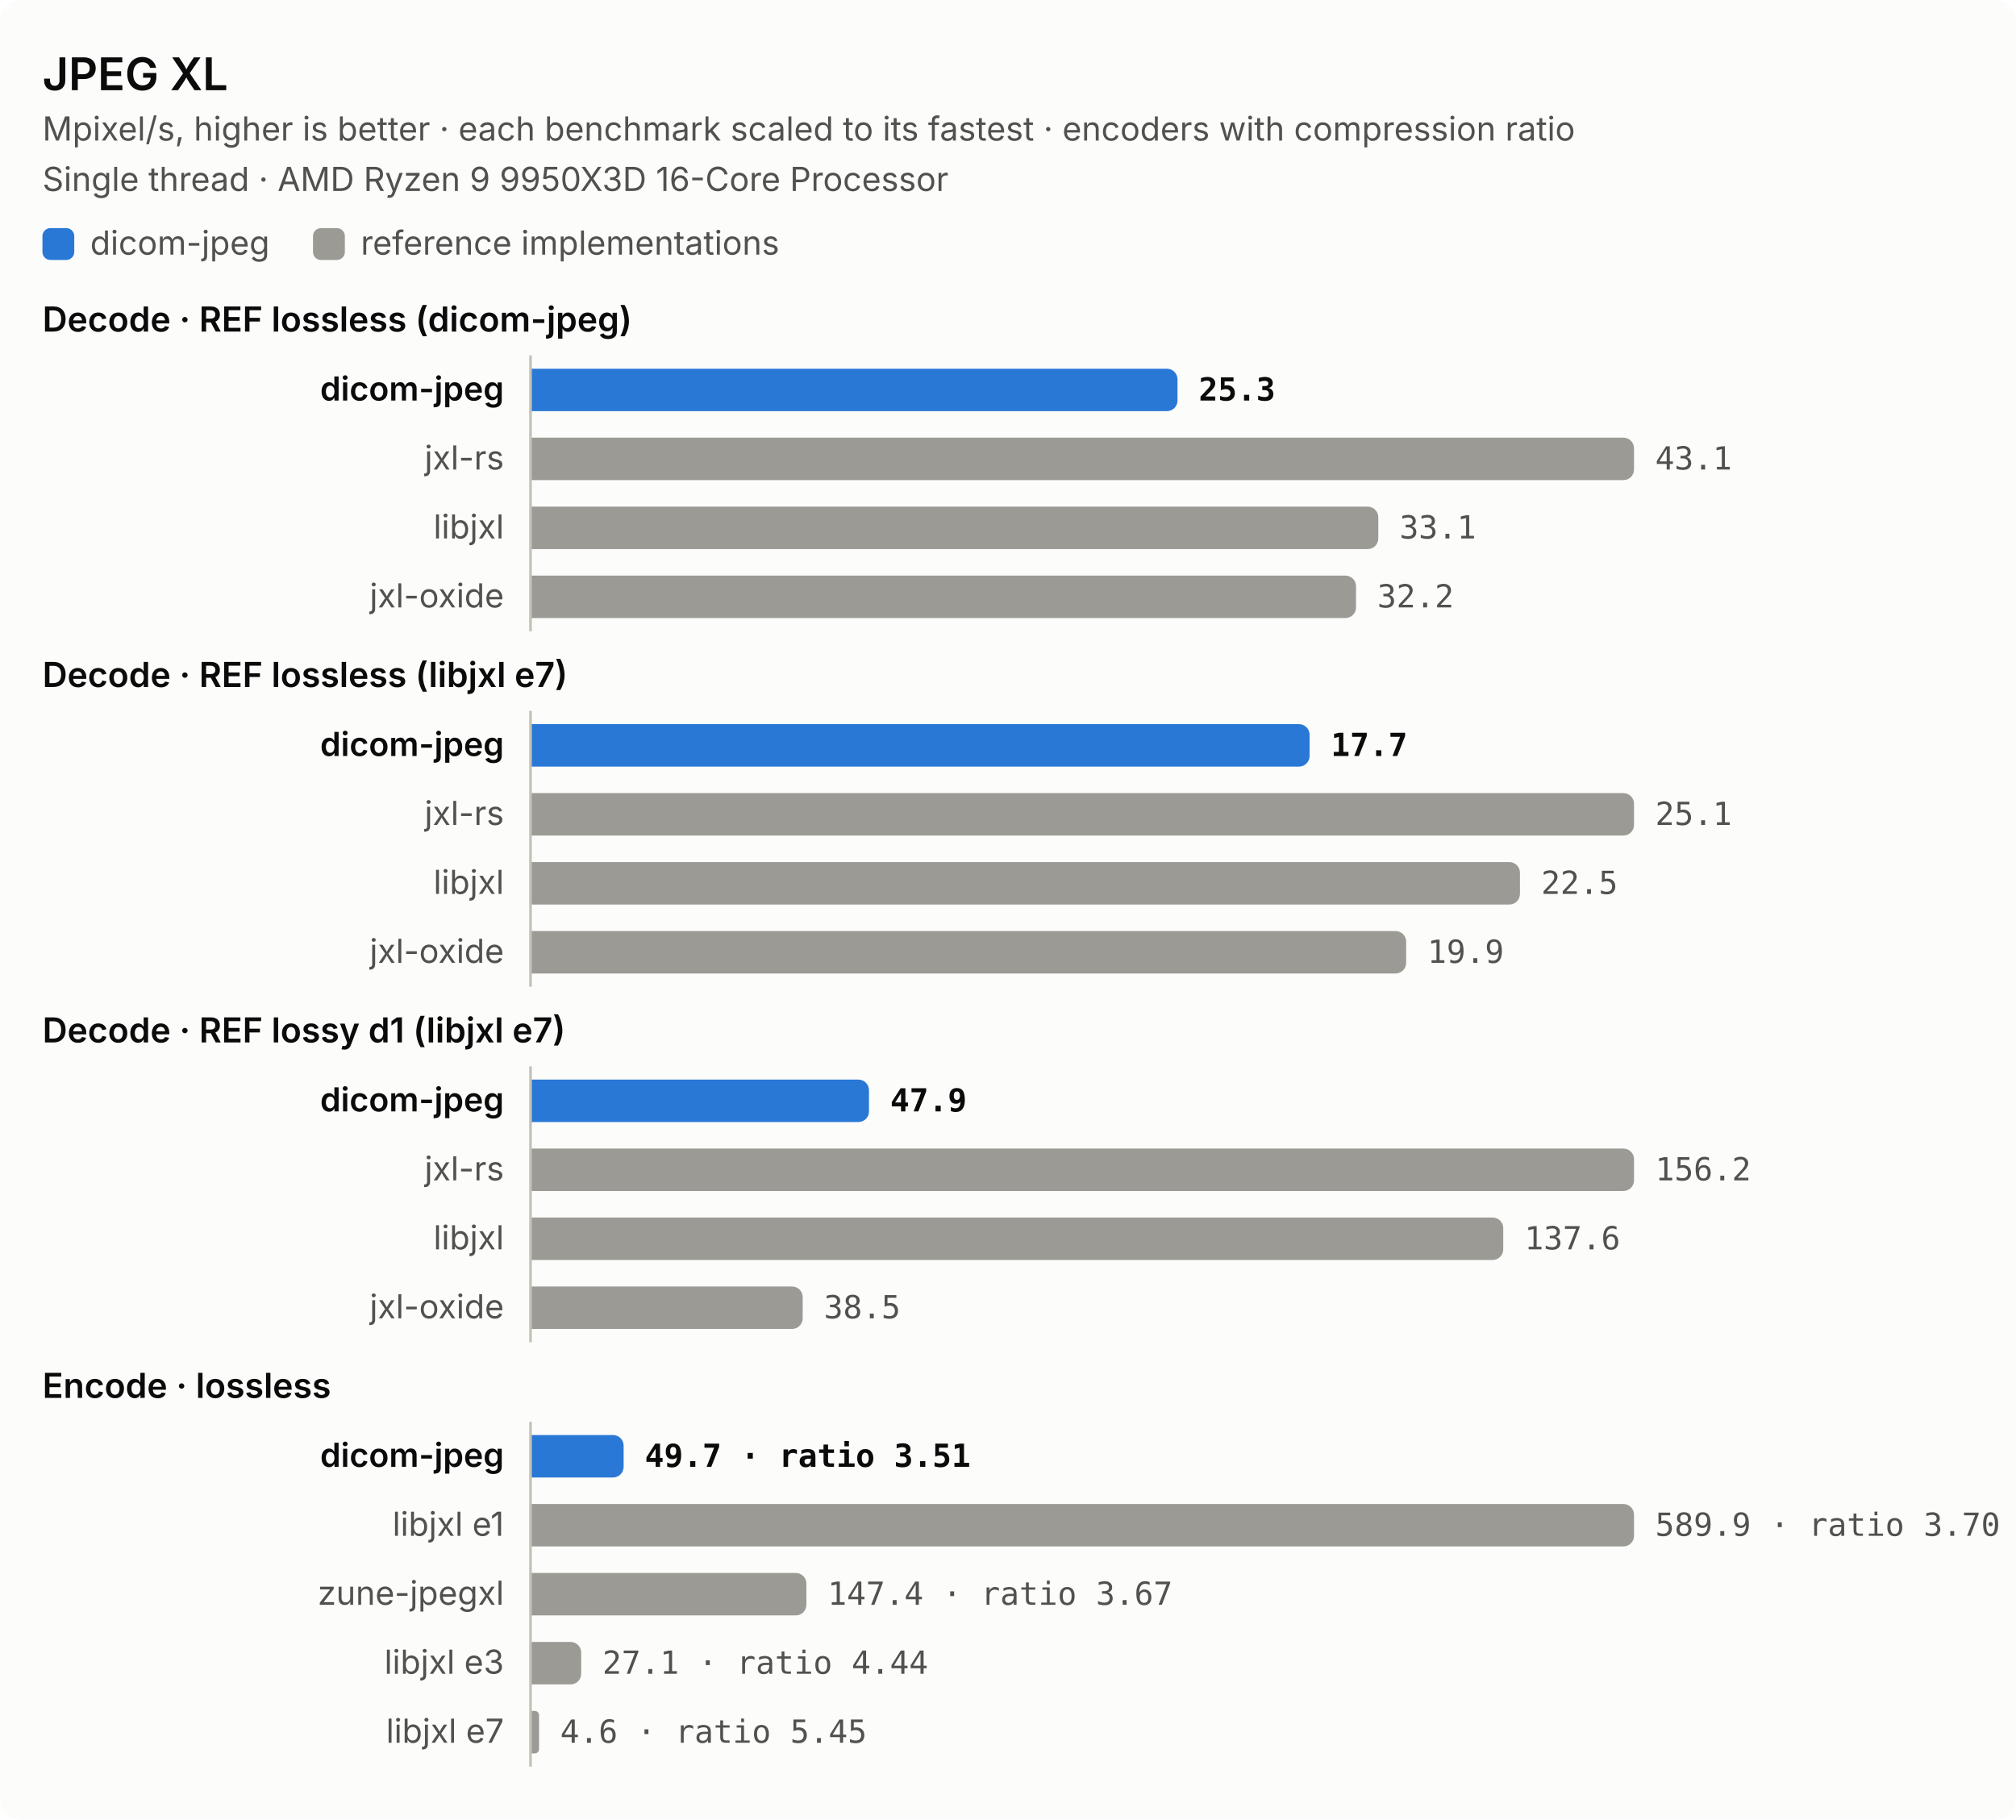
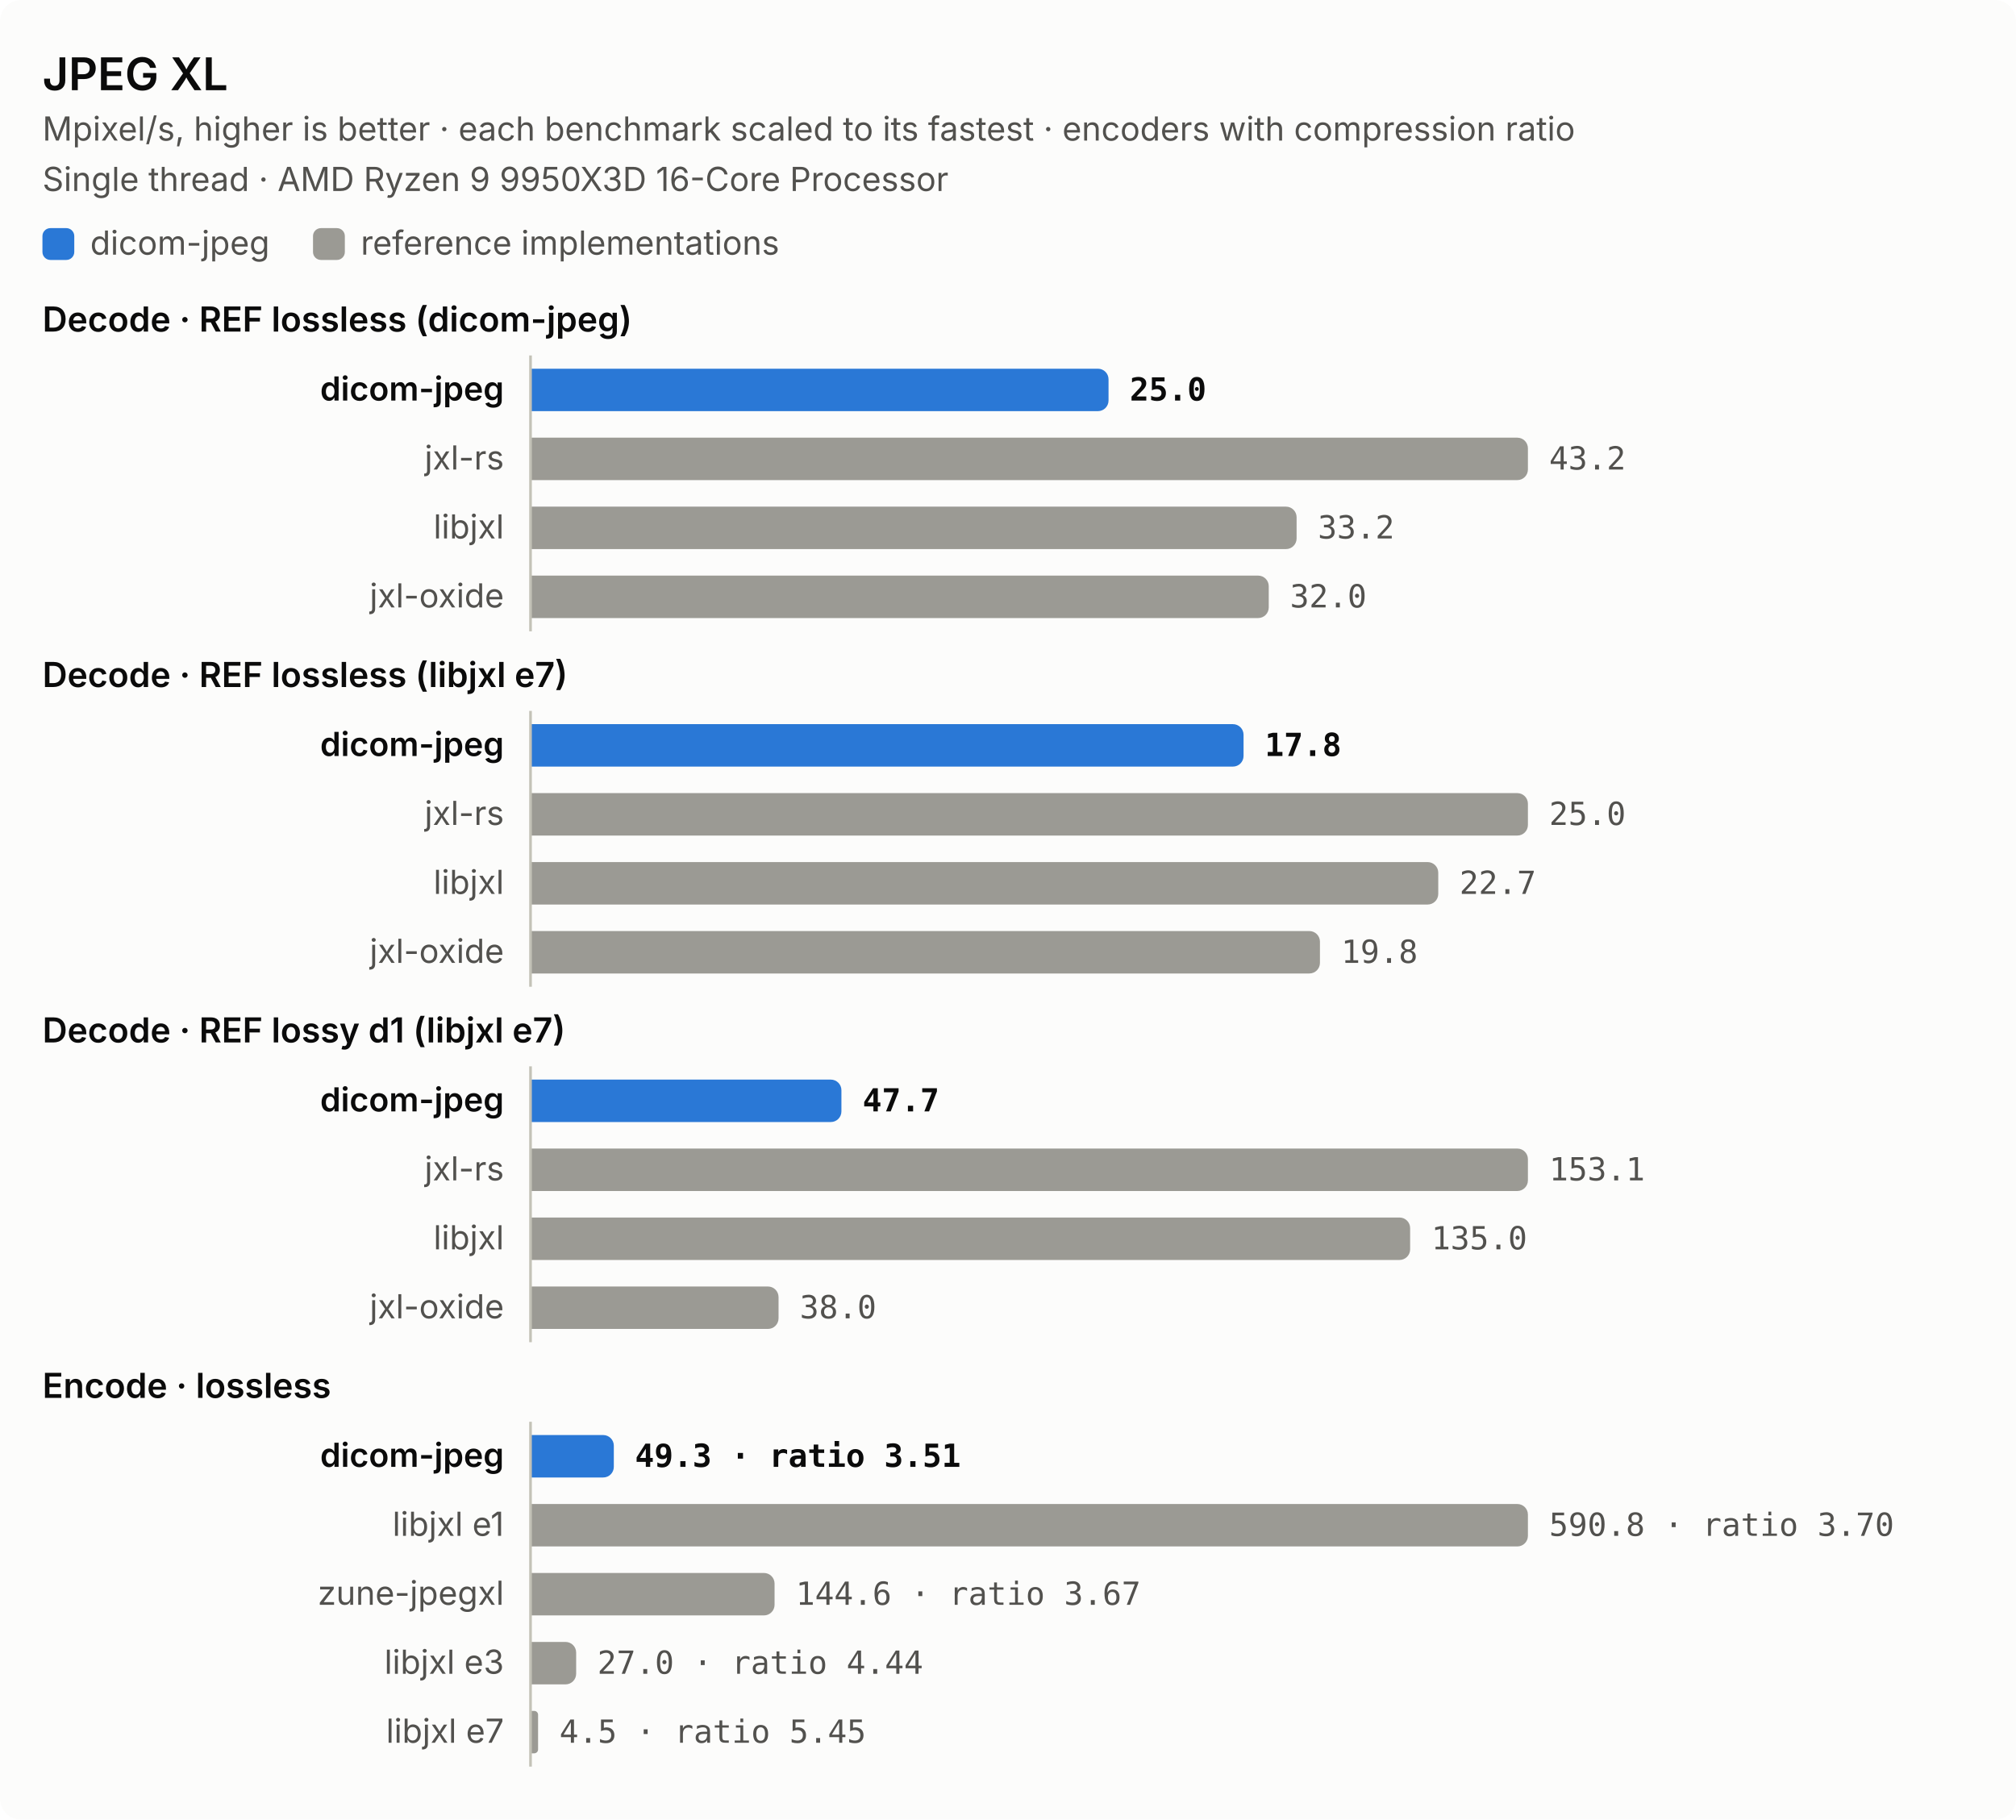
<svg xmlns="http://www.w3.org/2000/svg" width="760" height="686" viewBox="0 0 760 686" role="img" aria-label="JPEG XL">
  <style>
.bg { fill: #fcfcfb; }
.title { fill: #0b0b0b; font: 600 17px system-ui, -apple-system, 'Segoe UI', sans-serif; }
.sub { fill: #52514e; font: 12.5px system-ui, -apple-system, 'Segoe UI', sans-serif; }
.group { fill: #0b0b0b; font: 600 13px system-ui, -apple-system, 'Segoe UI', sans-serif; }
.name { fill: #52514e; font: 12.5px system-ui, -apple-system, 'Segoe UI', sans-serif; }
.name.ours { fill: #0b0b0b; font-weight: 600; }
.value { fill: #52514e; font: 12px ui-monospace, 'SF Mono', Menlo, Consolas, monospace; }
.value.ours { fill: #0b0b0b; font-weight: 600; }
.axis { stroke: #c3c2b7; stroke-width: 1; }
.ours-fill { fill: #2a78d6; }
.ref-fill { fill: #9b9a94; }
.l0 { fill: #86b6ef; } .l1 { fill: #5598e7; } .l2 { fill: #256abf; } .l3 { fill: #184f95; } .l4 { fill: #104281; }
@media (prefers-color-scheme: dark) {
  .bg { fill: #1a1a19; }
  .title, .group, .name.ours, .value.ours { fill: #f0efec; }
  .sub, .name, .value { fill: #c3c2b7; }
  .axis { stroke: #383835; }
  .ours-fill { fill: #3987e5; }
  .ref-fill { fill: #6e6d68; }
  .l0 { fill: #184f95; } .l1 { fill: #256abf; } .l2 { fill: #3987e5; } .l3 { fill: #6da7ec; } .l4 { fill: #9ec5f4; }
}
</style>
  <rect class="bg" width="760" height="686" rx="8" />
  <text x="16.0" y="34.0" class="title" text-anchor="start">JPEG XL</text>
  <text x="16.0" y="53.0" class="sub" text-anchor="start">Mpixel/s, higher is better · each benchmark scaled to its fastest · encoders with compression ratio</text>
  <text x="16.0" y="72.0" class="sub" text-anchor="start">Single thread · AMD Ryzen 9 9950X3D 16-Core Processor</text>
  <rect class="ours-fill" x="16" y="86" width="12" height="12" rx="3" />
  <text x="34.0" y="96.0" class="sub" text-anchor="start">dicom-jpeg</text>
  <rect class="ref-fill" x="118.0" y="86" width="12" height="12" rx="3" />
  <text x="136.0" y="96.0" class="sub" text-anchor="start">reference implementations</text>
  <text x="16.0" y="125.0" class="group" text-anchor="start">Decode · REF lossless (dicom-jpeg)</text>
  <text x="190.0" y="151.0" class="name ours" text-anchor="end">dicom-jpeg</text>
-   <path class="ours-fill" d="M200.0,139.0 h239.9 a4,4 0 0 1 4,4 v8.0 a4,4 0 0 1 -4,4 h-239.9 z" />
-   <text x="451.9" y="151.0" class="value ours" text-anchor="start">25.3</text>
+   <path class="ours-fill" d="M200.0,139.0 h213.9 a4,4 0 0 1 4,4 v8.0 a4,4 0 0 1 -4,4 h-213.9 z" />
+   <text x="425.9" y="151.0" class="value ours" text-anchor="start">25.0</text>
  <text x="190.0" y="177.0" class="name" text-anchor="end">jxl-rs</text>
-   <path class="ref-fill" d="M200.0,165.0 h412.0 a4,4 0 0 1 4,4 v8.0 a4,4 0 0 1 -4,4 h-412.0 z" />
-   <text x="624.0" y="177.0" class="value" text-anchor="start">43.1</text>
+   <path class="ref-fill" d="M200.0,165.0 h372.0 a4,4 0 0 1 4,4 v8.0 a4,4 0 0 1 -4,4 h-372.0 z" />
+   <text x="584.0" y="177.0" class="value" text-anchor="start">43.2</text>
  <text x="190.0" y="203.0" class="name" text-anchor="end">libjxl</text>
-   <path class="ref-fill" d="M200.0,191.0 h315.6 a4,4 0 0 1 4,4 v8.0 a4,4 0 0 1 -4,4 h-315.6 z" />
-   <text x="527.6" y="203.0" class="value" text-anchor="start">33.1</text>
+   <path class="ref-fill" d="M200.0,191.0 h284.8 a4,4 0 0 1 4,4 v8.0 a4,4 0 0 1 -4,4 h-284.8 z" />
+   <text x="496.8" y="203.0" class="value" text-anchor="start">33.2</text>
  <text x="190.0" y="229.0" class="name" text-anchor="end">jxl-oxide</text>
-   <path class="ref-fill" d="M200.0,217.0 h307.2 a4,4 0 0 1 4,4 v8.0 a4,4 0 0 1 -4,4 h-307.2 z" />
-   <text x="519.2" y="229.0" class="value" text-anchor="start">32.2</text>
+   <path class="ref-fill" d="M200.0,217.0 h274.3 a4,4 0 0 1 4,4 v8.0 a4,4 0 0 1 -4,4 h-274.3 z" />
+   <text x="486.3" y="229.0" class="value" text-anchor="start">32.0</text>
  <line class="axis" x1="200" y1="134" x2="200" y2="238" />
  <text x="16.0" y="259.0" class="group" text-anchor="start">Decode · REF lossless (libjxl e7)</text>
  <text x="190.0" y="285.0" class="name ours" text-anchor="end">dicom-jpeg</text>
-   <path class="ours-fill" d="M200.0,273.0 h289.7 a4,4 0 0 1 4,4 v8.0 a4,4 0 0 1 -4,4 h-289.7 z" />
-   <text x="501.7" y="285.0" class="value ours" text-anchor="start">17.7</text>
+   <path class="ours-fill" d="M200.0,273.0 h264.8 a4,4 0 0 1 4,4 v8.0 a4,4 0 0 1 -4,4 h-264.8 z" />
+   <text x="476.8" y="285.0" class="value ours" text-anchor="start">17.8</text>
  <text x="190.0" y="311.0" class="name" text-anchor="end">jxl-rs</text>
-   <path class="ref-fill" d="M200.0,299.0 h412.0 a4,4 0 0 1 4,4 v8.0 a4,4 0 0 1 -4,4 h-412.0 z" />
-   <text x="624.0" y="311.0" class="value" text-anchor="start">25.1</text>
+   <path class="ref-fill" d="M200.0,299.0 h372.0 a4,4 0 0 1 4,4 v8.0 a4,4 0 0 1 -4,4 h-372.0 z" />
+   <text x="584.0" y="311.0" class="value" text-anchor="start">25.0</text>
  <text x="190.0" y="337.0" class="name" text-anchor="end">libjxl</text>
-   <path class="ref-fill" d="M200.0,325.0 h369.0 a4,4 0 0 1 4,4 v8.0 a4,4 0 0 1 -4,4 h-369.0 z" />
-   <text x="581.0" y="337.0" class="value" text-anchor="start">22.5</text>
+   <path class="ref-fill" d="M200.0,325.0 h338.2 a4,4 0 0 1 4,4 v8.0 a4,4 0 0 1 -4,4 h-338.2 z" />
+   <text x="550.2" y="337.0" class="value" text-anchor="start">22.7</text>
  <text x="190.0" y="363.0" class="name" text-anchor="end">jxl-oxide</text>
-   <path class="ref-fill" d="M200.0,351.0 h326.1 a4,4 0 0 1 4,4 v8.0 a4,4 0 0 1 -4,4 h-326.1 z" />
-   <text x="538.1" y="363.0" class="value" text-anchor="start">19.9</text>
+   <path class="ref-fill" d="M200.0,351.0 h293.6 a4,4 0 0 1 4,4 v8.0 a4,4 0 0 1 -4,4 h-293.6 z" />
+   <text x="505.6" y="363.0" class="value" text-anchor="start">19.8</text>
  <line class="axis" x1="200" y1="268" x2="200" y2="372" />
  <text x="16.0" y="393.0" class="group" text-anchor="start">Decode · REF lossy d1 (libjxl e7)</text>
  <text x="190.0" y="419.0" class="name ours" text-anchor="end">dicom-jpeg</text>
-   <path class="ours-fill" d="M200.0,407.0 h123.6 a4,4 0 0 1 4,4 v8.0 a4,4 0 0 1 -4,4 h-123.6 z" />
-   <text x="335.6" y="419.0" class="value ours" text-anchor="start">47.9</text>
+   <path class="ours-fill" d="M200.0,407.0 h113.2 a4,4 0 0 1 4,4 v8.0 a4,4 0 0 1 -4,4 h-113.2 z" />
+   <text x="325.2" y="419.0" class="value ours" text-anchor="start">47.7</text>
  <text x="190.0" y="445.0" class="name" text-anchor="end">jxl-rs</text>
-   <path class="ref-fill" d="M200.0,433.0 h412.0 a4,4 0 0 1 4,4 v8.0 a4,4 0 0 1 -4,4 h-412.0 z" />
-   <text x="624.0" y="445.0" class="value" text-anchor="start">156.2</text>
+   <path class="ref-fill" d="M200.0,433.0 h372.0 a4,4 0 0 1 4,4 v8.0 a4,4 0 0 1 -4,4 h-372.0 z" />
+   <text x="584.0" y="445.0" class="value" text-anchor="start">153.1</text>
  <text x="190.0" y="471.0" class="name" text-anchor="end">libjxl</text>
-   <path class="ref-fill" d="M200.0,459.0 h362.7 a4,4 0 0 1 4,4 v8.0 a4,4 0 0 1 -4,4 h-362.7 z" />
-   <text x="574.7" y="471.0" class="value" text-anchor="start">137.6</text>
+   <path class="ref-fill" d="M200.0,459.0 h327.6 a4,4 0 0 1 4,4 v8.0 a4,4 0 0 1 -4,4 h-327.6 z" />
+   <text x="539.6" y="471.0" class="value" text-anchor="start">135.0</text>
  <text x="190.0" y="497.0" class="name" text-anchor="end">jxl-oxide</text>
-   <path class="ref-fill" d="M200.0,485.0 h98.6 a4,4 0 0 1 4,4 v8.0 a4,4 0 0 1 -4,4 h-98.6 z" />
-   <text x="310.6" y="497.0" class="value" text-anchor="start">38.5</text>
+   <path class="ref-fill" d="M200.0,485.0 h89.5 a4,4 0 0 1 4,4 v8.0 a4,4 0 0 1 -4,4 h-89.5 z" />
+   <text x="301.5" y="497.0" class="value" text-anchor="start">38.0</text>
  <line class="axis" x1="200" y1="402" x2="200" y2="506" />
  <text x="16.0" y="527.0" class="group" text-anchor="start">Encode · lossless</text>
  <text x="190.0" y="553.0" class="name ours" text-anchor="end">dicom-jpeg</text>
-   <path class="ours-fill" d="M200.0,541.0 h31.1 a4,4 0 0 1 4,4 v8.0 a4,4 0 0 1 -4,4 h-31.1 z" />
-   <text x="243.1" y="553.0" class="value ours" text-anchor="start">49.7 · ratio 3.51</text>
+   <path class="ours-fill" d="M200.0,541.0 h27.4 a4,4 0 0 1 4,4 v8.0 a4,4 0 0 1 -4,4 h-27.4 z" />
+   <text x="239.4" y="553.0" class="value ours" text-anchor="start">49.3 · ratio 3.51</text>
  <text x="190.0" y="579.0" class="name" text-anchor="end">libjxl e1</text>
-   <path class="ref-fill" d="M200.0,567.0 h412.0 a4,4 0 0 1 4,4 v8.0 a4,4 0 0 1 -4,4 h-412.0 z" />
-   <text x="624.0" y="579.0" class="value" text-anchor="start">589.9 · ratio 3.70</text>
+   <path class="ref-fill" d="M200.0,567.0 h372.0 a4,4 0 0 1 4,4 v8.0 a4,4 0 0 1 -4,4 h-372.0 z" />
+   <text x="584.0" y="579.0" class="value" text-anchor="start">590.8 · ratio 3.70</text>
  <text x="190.0" y="605.0" class="name" text-anchor="end">zune-jpegxl</text>
-   <path class="ref-fill" d="M200.0,593.0 h100.0 a4,4 0 0 1 4,4 v8.0 a4,4 0 0 1 -4,4 h-100.0 z" />
-   <text x="312.0" y="605.0" class="value" text-anchor="start">147.4 · ratio 3.67</text>
+   <path class="ref-fill" d="M200.0,593.0 h88.0 a4,4 0 0 1 4,4 v8.0 a4,4 0 0 1 -4,4 h-88.0 z" />
+   <text x="300.0" y="605.0" class="value" text-anchor="start">144.6 · ratio 3.67</text>
  <text x="190.0" y="631.0" class="name" text-anchor="end">libjxl e3</text>
-   <path class="ref-fill" d="M200.0,619.0 h15.1 a4,4 0 0 1 4,4 v8.0 a4,4 0 0 1 -4,4 h-15.1 z" />
-   <text x="227.1" y="631.0" class="value" text-anchor="start">27.1 · ratio 4.44</text>
+   <path class="ref-fill" d="M200.0,619.0 h13.2 a4,4 0 0 1 4,4 v8.0 a4,4 0 0 1 -4,4 h-13.2 z" />
+   <text x="225.2" y="631.0" class="value" text-anchor="start">27.0 · ratio 4.44</text>
  <text x="190.0" y="657.0" class="name" text-anchor="end">libjxl e7</text>
-   <path class="ref-fill" d="M200.0,645.0 h1.6 a1.612,1.612 0 0 1 1.612,1.612 v12.8 a1.612,1.612 0 0 1 -1.612,1.612 h-1.6 z" />
-   <text x="211.2" y="657.0" class="value" text-anchor="start">4.6 · ratio 5.45</text>
+   <path class="ref-fill" d="M200.0,645.0 h1.4 a1.446,1.446 0 0 1 1.446,1.446 v13.1 a1.446,1.446 0 0 1 -1.446,1.446 h-1.4 z" />
+   <text x="210.9" y="657.0" class="value" text-anchor="start">4.5 · ratio 5.45</text>
  <line class="axis" x1="200" y1="536" x2="200" y2="666" />
</svg>
